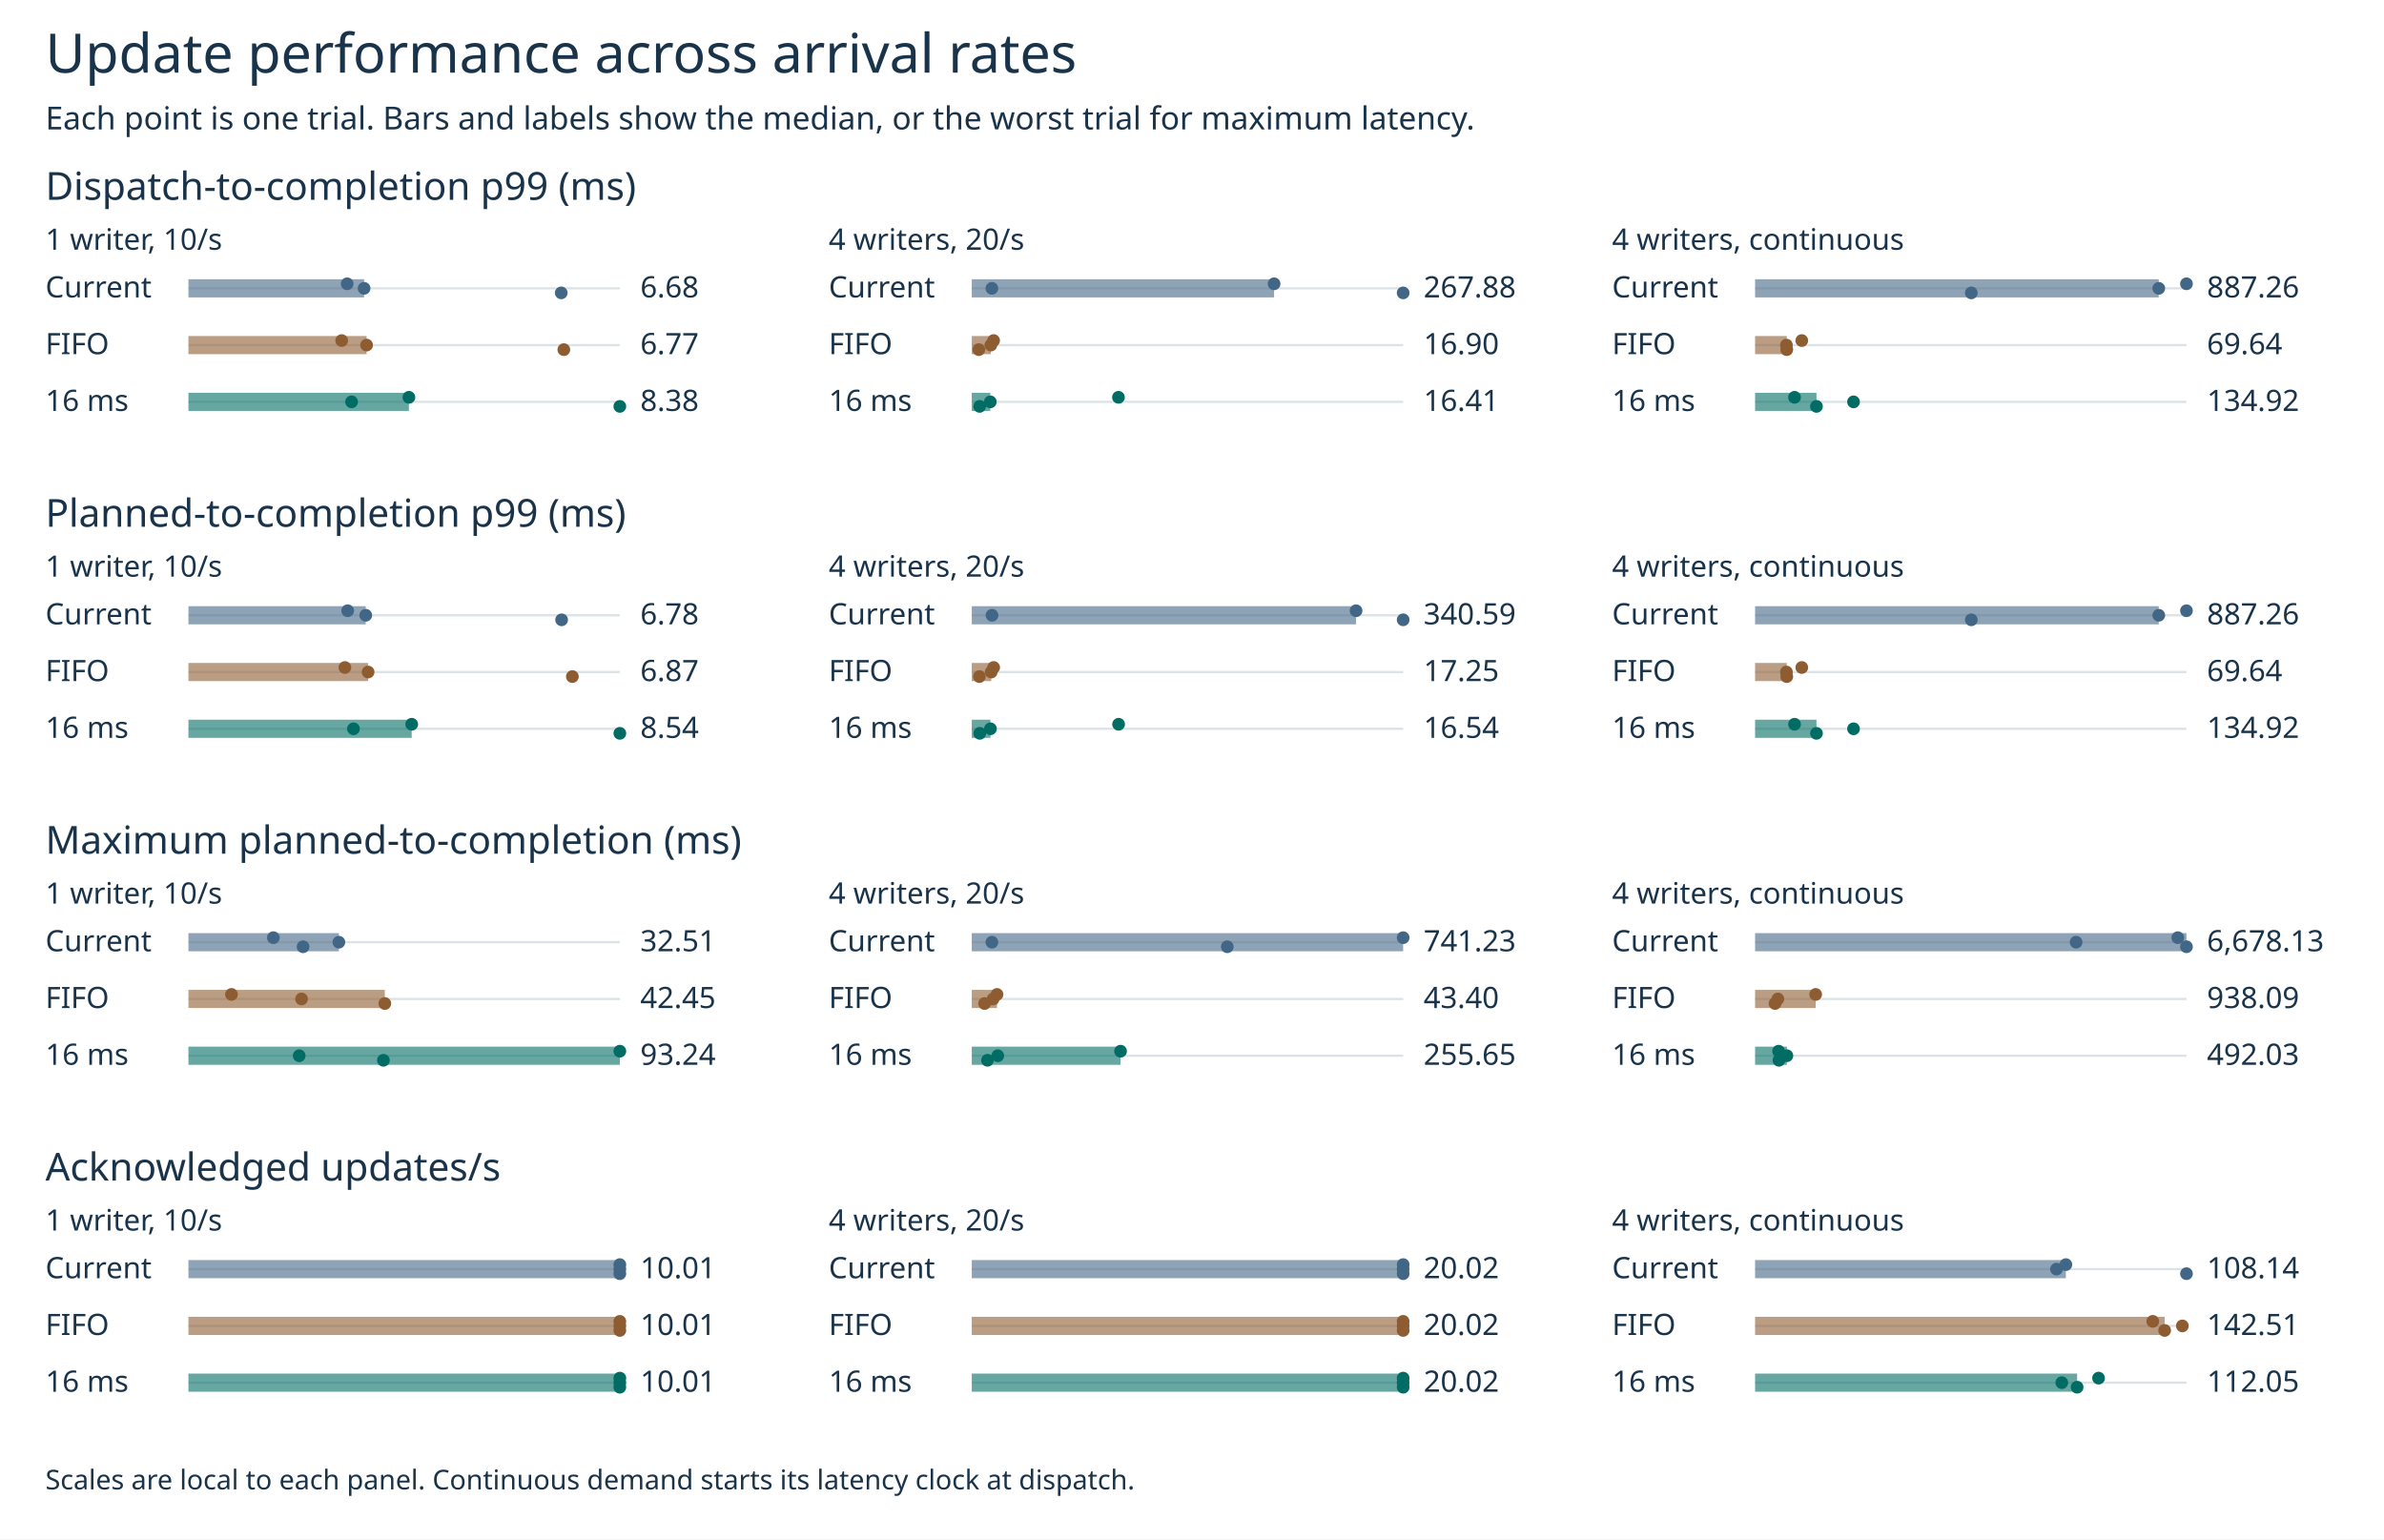
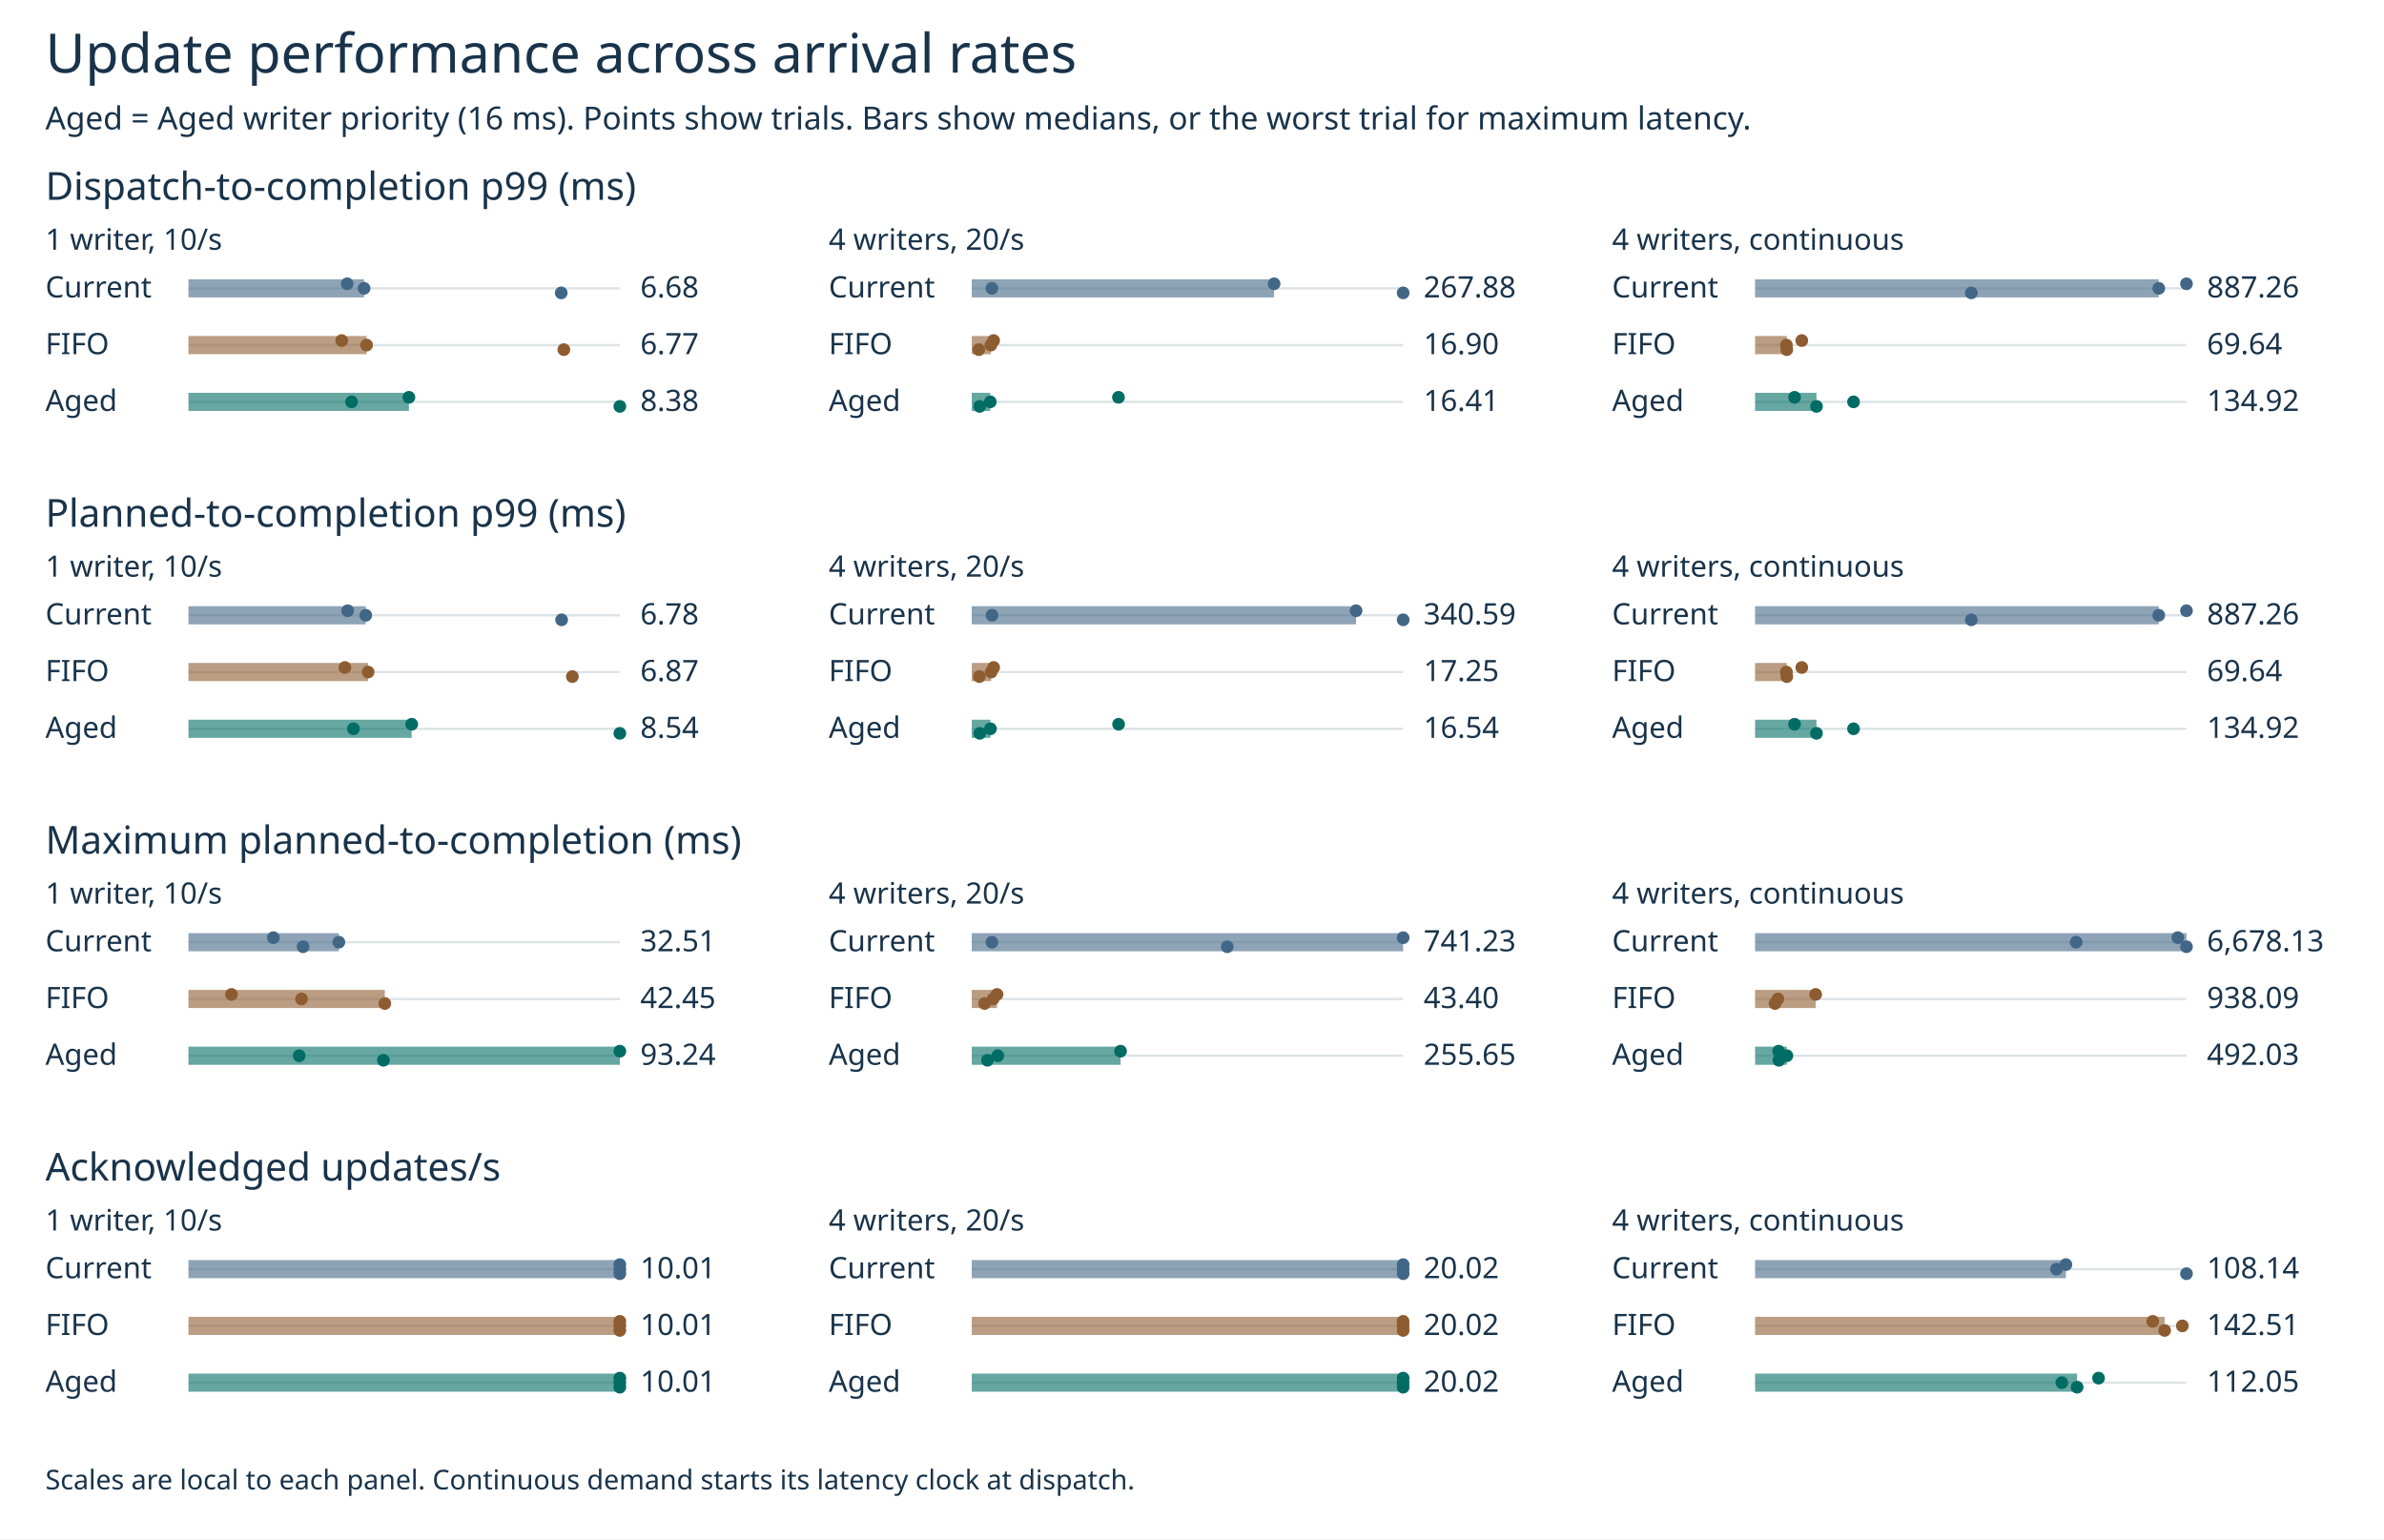
<svg xmlns="http://www.w3.org/2000/svg" viewBox="0 0 1050 678" role="img">
  <rect width="100%" height="100%" fill="#fff" />
  <g font-family="system-ui,sans-serif" fill="#19334a">
    <text x="20" y="32" text-anchor="start" font-size="24">Update performance across arrival rates</text>
-     <text x="20" y="57" text-anchor="start" font-size="14">Each point is one trial. Bars and labels show the median, or the worst trial for maximum latency.</text>
+     <text x="20" y="57" text-anchor="start" font-size="14">Aged = Aged writer priority (16 ms). Points show trials. Bars show medians, or the worst trial for maximum latency.</text>
    <text x="20" y="88" text-anchor="start" font-size="17">Dispatch-to-completion p99 (ms)</text>
    <text x="20" y="110" text-anchor="start" font-size="13">1 writer, 10/s</text>
    <text x="20" y="131" text-anchor="start" font-size="13">Current</text>
    <path d="M83 127h190" stroke="#dce3e6" />
    <rect x="83" y="123" width="77.36" height="8" fill="#426786" opacity=".60" />
    <circle cx="152.90" cy="125" r="2.8" fill="#426786" />
    <circle cx="160.36" cy="127" r="2.8" fill="#426786" />
    <circle cx="247.19" cy="129" r="2.8" fill="#426786" />
    <text x="282" y="131" text-anchor="start" font-size="13">6.68</text>
    <text x="20" y="156" text-anchor="start" font-size="13">FIFO</text>
    <path d="M83 152h190" stroke="#dce3e6" />
    <rect x="83" y="148" width="78.46" height="8" fill="#8e5c31" opacity=".60" />
    <circle cx="150.49" cy="150" r="2.8" fill="#8e5c31" />
    <circle cx="161.46" cy="152" r="2.8" fill="#8e5c31" />
    <circle cx="248.33" cy="154" r="2.8" fill="#8e5c31" />
    <text x="282" y="156" text-anchor="start" font-size="13">6.77</text>
-     <text x="20" y="181" text-anchor="start" font-size="13">16 ms</text>
+     <text x="20" y="181" text-anchor="start" font-size="13">Aged</text>
    <path d="M83 177h190" stroke="#dce3e6" />
    <rect x="83" y="173" width="97.10" height="8" fill="#006c64" opacity=".60" />
    <circle cx="180.10" cy="175" r="2.8" fill="#006c64" />
    <circle cx="154.85" cy="177" r="2.8" fill="#006c64" />
    <circle cx="273.00" cy="179" r="2.8" fill="#006c64" />
    <text x="282" y="181" text-anchor="start" font-size="13">8.38</text>
    <text x="365" y="110" text-anchor="start" font-size="13">4 writers, 20/s</text>
    <text x="365" y="131" text-anchor="start" font-size="13">Current</text>
    <path d="M428 127h190" stroke="#dce3e6" />
    <rect x="428" y="123" width="133.16" height="8" fill="#426786" opacity=".60" />
    <circle cx="561.16" cy="125" r="2.8" fill="#426786" />
    <circle cx="436.86" cy="127" r="2.8" fill="#426786" />
    <circle cx="618.00" cy="129" r="2.8" fill="#426786" />
    <text x="627" y="131" text-anchor="start" font-size="13">267.88</text>
    <text x="365" y="156" text-anchor="start" font-size="13">FIFO</text>
    <path d="M428 152h190" stroke="#dce3e6" />
    <rect x="428" y="148" width="8.40" height="8" fill="#8e5c31" opacity=".60" />
    <circle cx="437.62" cy="150" r="2.8" fill="#8e5c31" />
    <circle cx="436.40" cy="152" r="2.8" fill="#8e5c31" />
    <circle cx="431.11" cy="154" r="2.8" fill="#8e5c31" />
    <text x="627" y="156" text-anchor="start" font-size="13">16.90</text>
-     <text x="365" y="181" text-anchor="start" font-size="13">16 ms</text>
+     <text x="365" y="181" text-anchor="start" font-size="13">Aged</text>
    <path d="M428 177h190" stroke="#dce3e6" />
    <rect x="428" y="173" width="8.16" height="8" fill="#006c64" opacity=".60" />
    <circle cx="492.61" cy="175" r="2.8" fill="#006c64" />
    <circle cx="436.16" cy="177" r="2.8" fill="#006c64" />
    <circle cx="431.47" cy="179" r="2.8" fill="#006c64" />
    <text x="627" y="181" text-anchor="start" font-size="13">16.41</text>
    <text x="710" y="110" text-anchor="start" font-size="13">4 writers, continuous</text>
    <text x="710" y="131" text-anchor="start" font-size="13">Current</text>
    <path d="M773 127h190" stroke="#dce3e6" />
    <rect x="773" y="123" width="177.79" height="8" fill="#426786" opacity=".60" />
    <circle cx="963.00" cy="125" r="2.8" fill="#426786" />
    <circle cx="950.79" cy="127" r="2.8" fill="#426786" />
    <circle cx="868.23" cy="129" r="2.8" fill="#426786" />
    <text x="972" y="131" text-anchor="start" font-size="13">887.26</text>
    <text x="710" y="156" text-anchor="start" font-size="13">FIFO</text>
    <path d="M773 152h190" stroke="#dce3e6" />
    <rect x="773" y="148" width="13.96" height="8" fill="#8e5c31" opacity=".60" />
    <circle cx="793.57" cy="150" r="2.8" fill="#8e5c31" />
    <circle cx="786.81" cy="152" r="2.8" fill="#8e5c31" />
    <circle cx="786.96" cy="154" r="2.8" fill="#8e5c31" />
    <text x="972" y="156" text-anchor="start" font-size="13">69.64</text>
-     <text x="710" y="181" text-anchor="start" font-size="13">16 ms</text>
+     <text x="710" y="181" text-anchor="start" font-size="13">Aged</text>
    <path d="M773 177h190" stroke="#dce3e6" />
    <rect x="773" y="173" width="27.04" height="8" fill="#006c64" opacity=".60" />
    <circle cx="790.38" cy="175" r="2.8" fill="#006c64" />
    <circle cx="816.36" cy="177" r="2.8" fill="#006c64" />
    <circle cx="800.04" cy="179" r="2.8" fill="#006c64" />
    <text x="972" y="181" text-anchor="start" font-size="13">134.92</text>
    <text x="20" y="232" text-anchor="start" font-size="17">Planned-to-completion p99 (ms)</text>
    <text x="20" y="254" text-anchor="start" font-size="13">1 writer, 10/s</text>
    <text x="20" y="275" text-anchor="start" font-size="13">Current</text>
    <path d="M83 271h190" stroke="#dce3e6" />
    <rect x="83" y="267" width="78.09" height="8" fill="#426786" opacity=".60" />
    <circle cx="153.13" cy="269" r="2.8" fill="#426786" />
    <circle cx="161.09" cy="271" r="2.8" fill="#426786" />
    <circle cx="247.36" cy="273" r="2.8" fill="#426786" />
    <text x="282" y="275" text-anchor="start" font-size="13">6.78</text>
    <text x="20" y="300" text-anchor="start" font-size="13">FIFO</text>
    <path d="M83 296h190" stroke="#dce3e6" />
    <rect x="83" y="292" width="79.13" height="8" fill="#8e5c31" opacity=".60" />
    <circle cx="151.90" cy="294" r="2.8" fill="#8e5c31" />
    <circle cx="162.13" cy="296" r="2.8" fill="#8e5c31" />
    <circle cx="252.09" cy="298" r="2.8" fill="#8e5c31" />
    <text x="282" y="300" text-anchor="start" font-size="13">6.87</text>
-     <text x="20" y="325" text-anchor="start" font-size="13">16 ms</text>
+     <text x="20" y="325" text-anchor="start" font-size="13">Aged</text>
    <path d="M83 321h190" stroke="#dce3e6" />
    <rect x="83" y="317" width="98.33" height="8" fill="#006c64" opacity=".60" />
    <circle cx="181.33" cy="319" r="2.8" fill="#006c64" />
    <circle cx="155.68" cy="321" r="2.8" fill="#006c64" />
    <circle cx="273.00" cy="323" r="2.8" fill="#006c64" />
    <text x="282" y="325" text-anchor="start" font-size="13">8.54</text>
    <text x="365" y="254" text-anchor="start" font-size="13">4 writers, 20/s</text>
    <text x="365" y="275" text-anchor="start" font-size="13">Current</text>
    <path d="M428 271h190" stroke="#dce3e6" />
    <rect x="428" y="267" width="169.26" height="8" fill="#426786" opacity=".60" />
    <circle cx="597.26" cy="269" r="2.8" fill="#426786" />
    <circle cx="436.92" cy="271" r="2.8" fill="#426786" />
    <circle cx="618.00" cy="273" r="2.8" fill="#426786" />
    <text x="627" y="275" text-anchor="start" font-size="13">340.59</text>
    <text x="365" y="300" text-anchor="start" font-size="13">FIFO</text>
    <path d="M428 296h190" stroke="#dce3e6" />
    <rect x="428" y="292" width="8.57" height="8" fill="#8e5c31" opacity=".60" />
    <circle cx="437.64" cy="294" r="2.8" fill="#8e5c31" />
    <circle cx="436.57" cy="296" r="2.8" fill="#8e5c31" />
    <circle cx="431.34" cy="298" r="2.8" fill="#8e5c31" />
    <text x="627" y="300" text-anchor="start" font-size="13">17.25</text>
-     <text x="365" y="325" text-anchor="start" font-size="13">16 ms</text>
+     <text x="365" y="325" text-anchor="start" font-size="13">Aged</text>
    <path d="M428 321h190" stroke="#dce3e6" />
    <rect x="428" y="317" width="8.22" height="8" fill="#006c64" opacity=".60" />
    <circle cx="492.67" cy="319" r="2.8" fill="#006c64" />
    <circle cx="436.22" cy="321" r="2.8" fill="#006c64" />
    <circle cx="431.52" cy="323" r="2.8" fill="#006c64" />
    <text x="627" y="325" text-anchor="start" font-size="13">16.54</text>
    <text x="710" y="254" text-anchor="start" font-size="13">4 writers, continuous</text>
    <text x="710" y="275" text-anchor="start" font-size="13">Current</text>
    <path d="M773 271h190" stroke="#dce3e6" />
    <rect x="773" y="267" width="177.79" height="8" fill="#426786" opacity=".60" />
    <circle cx="963.00" cy="269" r="2.8" fill="#426786" />
    <circle cx="950.79" cy="271" r="2.8" fill="#426786" />
    <circle cx="868.23" cy="273" r="2.8" fill="#426786" />
    <text x="972" y="275" text-anchor="start" font-size="13">887.26</text>
    <text x="710" y="300" text-anchor="start" font-size="13">FIFO</text>
    <path d="M773 296h190" stroke="#dce3e6" />
    <rect x="773" y="292" width="13.96" height="8" fill="#8e5c31" opacity=".60" />
    <circle cx="793.57" cy="294" r="2.8" fill="#8e5c31" />
    <circle cx="786.81" cy="296" r="2.8" fill="#8e5c31" />
    <circle cx="786.96" cy="298" r="2.8" fill="#8e5c31" />
    <text x="972" y="300" text-anchor="start" font-size="13">69.64</text>
-     <text x="710" y="325" text-anchor="start" font-size="13">16 ms</text>
+     <text x="710" y="325" text-anchor="start" font-size="13">Aged</text>
    <path d="M773 321h190" stroke="#dce3e6" />
    <rect x="773" y="317" width="27.04" height="8" fill="#006c64" opacity=".60" />
    <circle cx="790.38" cy="319" r="2.8" fill="#006c64" />
    <circle cx="816.36" cy="321" r="2.8" fill="#006c64" />
    <circle cx="800.04" cy="323" r="2.8" fill="#006c64" />
    <text x="972" y="325" text-anchor="start" font-size="13">134.92</text>
    <text x="20" y="376" text-anchor="start" font-size="17">Maximum planned-to-completion (ms)</text>
    <text x="20" y="398" text-anchor="start" font-size="13">1 writer, 10/s</text>
    <text x="20" y="419" text-anchor="start" font-size="13">Current</text>
    <path d="M83 415h190" stroke="#dce3e6" />
    <rect x="83" y="411" width="66.25" height="8" fill="#426786" opacity=".60" />
    <circle cx="120.40" cy="413" r="2.8" fill="#426786" />
    <circle cx="149.25" cy="415" r="2.8" fill="#426786" />
    <circle cx="133.48" cy="417" r="2.8" fill="#426786" />
    <text x="282" y="419" text-anchor="start" font-size="13">32.51</text>
    <text x="20" y="444" text-anchor="start" font-size="13">FIFO</text>
    <path d="M83 440h190" stroke="#dce3e6" />
    <rect x="83" y="436" width="86.49" height="8" fill="#8e5c31" opacity=".60" />
    <circle cx="101.95" cy="438" r="2.8" fill="#8e5c31" />
    <circle cx="132.81" cy="440" r="2.8" fill="#8e5c31" />
    <circle cx="169.49" cy="442" r="2.8" fill="#8e5c31" />
    <text x="282" y="444" text-anchor="start" font-size="13">42.45</text>
-     <text x="20" y="469" text-anchor="start" font-size="13">16 ms</text>
+     <text x="20" y="469" text-anchor="start" font-size="13">Aged</text>
    <path d="M83 465h190" stroke="#dce3e6" />
    <rect x="83" y="461" width="190.00" height="8" fill="#006c64" opacity=".60" />
    <circle cx="273.00" cy="463" r="2.8" fill="#006c64" />
    <circle cx="131.77" cy="465" r="2.8" fill="#006c64" />
    <circle cx="168.86" cy="467" r="2.8" fill="#006c64" />
    <text x="282" y="469" text-anchor="start" font-size="13">93.24</text>
    <text x="365" y="398" text-anchor="start" font-size="13">4 writers, 20/s</text>
    <text x="365" y="419" text-anchor="start" font-size="13">Current</text>
    <path d="M428 415h190" stroke="#dce3e6" />
    <rect x="428" y="411" width="190.00" height="8" fill="#426786" opacity=".60" />
    <circle cx="618.00" cy="413" r="2.8" fill="#426786" />
    <circle cx="436.87" cy="415" r="2.8" fill="#426786" />
    <circle cx="540.54" cy="417" r="2.8" fill="#426786" />
    <text x="627" y="419" text-anchor="start" font-size="13">741.23</text>
    <text x="365" y="444" text-anchor="start" font-size="13">FIFO</text>
    <path d="M428 440h190" stroke="#dce3e6" />
    <rect x="428" y="436" width="11.12" height="8" fill="#8e5c31" opacity=".60" />
    <circle cx="439.12" cy="438" r="2.8" fill="#8e5c31" />
    <circle cx="437.40" cy="440" r="2.8" fill="#8e5c31" />
    <circle cx="433.65" cy="442" r="2.8" fill="#8e5c31" />
    <text x="627" y="444" text-anchor="start" font-size="13">43.40</text>
-     <text x="365" y="469" text-anchor="start" font-size="13">16 ms</text>
+     <text x="365" y="469" text-anchor="start" font-size="13">Aged</text>
    <path d="M428 465h190" stroke="#dce3e6" />
    <rect x="428" y="461" width="65.53" height="8" fill="#006c64" opacity=".60" />
    <circle cx="493.53" cy="463" r="2.8" fill="#006c64" />
    <circle cx="439.45" cy="465" r="2.8" fill="#006c64" />
    <circle cx="434.93" cy="467" r="2.8" fill="#006c64" />
    <text x="627" y="469" text-anchor="start" font-size="13">255.65</text>
    <text x="710" y="398" text-anchor="start" font-size="13">4 writers, continuous</text>
    <text x="710" y="419" text-anchor="start" font-size="13">Current</text>
    <path d="M773 415h190" stroke="#dce3e6" />
    <rect x="773" y="411" width="190.00" height="8" fill="#426786" opacity=".60" />
    <circle cx="959.18" cy="413" r="2.8" fill="#426786" />
    <circle cx="914.39" cy="415" r="2.8" fill="#426786" />
    <circle cx="963.00" cy="417" r="2.8" fill="#426786" />
    <text x="972" y="419" text-anchor="start" font-size="13">6,678.13</text>
    <text x="710" y="444" text-anchor="start" font-size="13">FIFO</text>
    <path d="M773 440h190" stroke="#dce3e6" />
    <rect x="773" y="436" width="26.69" height="8" fill="#8e5c31" opacity=".60" />
    <circle cx="799.69" cy="438" r="2.8" fill="#8e5c31" />
    <circle cx="783.03" cy="440" r="2.8" fill="#8e5c31" />
    <circle cx="781.79" cy="442" r="2.8" fill="#8e5c31" />
    <text x="972" y="444" text-anchor="start" font-size="13">938.09</text>
-     <text x="710" y="469" text-anchor="start" font-size="13">16 ms</text>
+     <text x="710" y="469" text-anchor="start" font-size="13">Aged</text>
    <path d="M773 465h190" stroke="#dce3e6" />
    <rect x="773" y="461" width="14.00" height="8" fill="#006c64" opacity=".60" />
    <circle cx="783.36" cy="463" r="2.8" fill="#006c64" />
    <circle cx="787.00" cy="465" r="2.8" fill="#006c64" />
    <circle cx="783.51" cy="467" r="2.8" fill="#006c64" />
    <text x="972" y="469" text-anchor="start" font-size="13">492.03</text>
    <text x="20" y="520" text-anchor="start" font-size="17">Acknowledged updates/s</text>
    <text x="20" y="542" text-anchor="start" font-size="13">1 writer, 10/s</text>
    <text x="20" y="563" text-anchor="start" font-size="13">Current</text>
    <path d="M83 559h190" stroke="#dce3e6" />
    <rect x="83" y="555" width="190.00" height="8" fill="#426786" opacity=".60" />
    <circle cx="273.00" cy="557" r="2.8" fill="#426786" />
    <circle cx="273.00" cy="559" r="2.8" fill="#426786" />
    <circle cx="272.99" cy="561" r="2.8" fill="#426786" />
    <text x="282" y="563" text-anchor="start" font-size="13">10.01</text>
    <text x="20" y="588" text-anchor="start" font-size="13">FIFO</text>
    <path d="M83 584h190" stroke="#dce3e6" />
    <rect x="83" y="580" width="190.00" height="8" fill="#8e5c31" opacity=".60" />
    <circle cx="273.00" cy="582" r="2.8" fill="#8e5c31" />
    <circle cx="273.00" cy="584" r="2.8" fill="#8e5c31" />
    <circle cx="272.99" cy="586" r="2.8" fill="#8e5c31" />
    <text x="282" y="588" text-anchor="start" font-size="13">10.01</text>
-     <text x="20" y="613" text-anchor="start" font-size="13">16 ms</text>
+     <text x="20" y="613" text-anchor="start" font-size="13">Aged</text>
    <path d="M83 609h190" stroke="#dce3e6" />
    <rect x="83" y="605" width="190.00" height="8" fill="#006c64" opacity=".60" />
    <circle cx="273.00" cy="607" r="2.8" fill="#006c64" />
    <circle cx="273.00" cy="609" r="2.8" fill="#006c64" />
    <circle cx="272.99" cy="611" r="2.8" fill="#006c64" />
    <text x="282" y="613" text-anchor="start" font-size="13">10.01</text>
    <text x="365" y="542" text-anchor="start" font-size="13">4 writers, 20/s</text>
    <text x="365" y="563" text-anchor="start" font-size="13">Current</text>
    <path d="M428 559h190" stroke="#dce3e6" />
    <rect x="428" y="555" width="190.00" height="8" fill="#426786" opacity=".60" />
    <circle cx="618.00" cy="557" r="2.8" fill="#426786" />
    <circle cx="617.98" cy="559" r="2.8" fill="#426786" />
    <circle cx="618.00" cy="561" r="2.8" fill="#426786" />
    <text x="627" y="563" text-anchor="start" font-size="13">20.02</text>
    <text x="365" y="588" text-anchor="start" font-size="13">FIFO</text>
    <path d="M428 584h190" stroke="#dce3e6" />
    <rect x="428" y="580" width="189.99" height="8" fill="#8e5c31" opacity=".60" />
    <circle cx="617.99" cy="582" r="2.8" fill="#8e5c31" />
    <circle cx="617.99" cy="584" r="2.8" fill="#8e5c31" />
    <circle cx="618.00" cy="586" r="2.8" fill="#8e5c31" />
    <text x="627" y="588" text-anchor="start" font-size="13">20.02</text>
-     <text x="365" y="613" text-anchor="start" font-size="13">16 ms</text>
+     <text x="365" y="613" text-anchor="start" font-size="13">Aged</text>
    <path d="M428 609h190" stroke="#dce3e6" />
    <rect x="428" y="605" width="189.99" height="8" fill="#006c64" opacity=".60" />
    <circle cx="617.99" cy="607" r="2.8" fill="#006c64" />
    <circle cx="617.98" cy="609" r="2.8" fill="#006c64" />
    <circle cx="618.00" cy="611" r="2.8" fill="#006c64" />
    <text x="627" y="613" text-anchor="start" font-size="13">20.02</text>
    <text x="710" y="542" text-anchor="start" font-size="13">4 writers, continuous</text>
    <text x="710" y="563" text-anchor="start" font-size="13">Current</text>
    <path d="M773 559h190" stroke="#dce3e6" />
    <rect x="773" y="555" width="136.89" height="8" fill="#426786" opacity=".60" />
    <circle cx="909.89" cy="557" r="2.8" fill="#426786" />
    <circle cx="905.75" cy="559" r="2.8" fill="#426786" />
    <circle cx="963.00" cy="561" r="2.8" fill="#426786" />
    <text x="972" y="563" text-anchor="start" font-size="13">108.14</text>
    <text x="710" y="588" text-anchor="start" font-size="13">FIFO</text>
    <path d="M773 584h190" stroke="#dce3e6" />
    <rect x="773" y="580" width="180.39" height="8" fill="#8e5c31" opacity=".60" />
    <circle cx="948.16" cy="582" r="2.8" fill="#8e5c31" />
    <circle cx="961.19" cy="584" r="2.8" fill="#8e5c31" />
    <circle cx="953.39" cy="586" r="2.8" fill="#8e5c31" />
    <text x="972" y="588" text-anchor="start" font-size="13">142.51</text>
-     <text x="710" y="613" text-anchor="start" font-size="13">16 ms</text>
+     <text x="710" y="613" text-anchor="start" font-size="13">Aged</text>
    <path d="M773 609h190" stroke="#dce3e6" />
    <rect x="773" y="605" width="141.84" height="8" fill="#006c64" opacity=".60" />
    <circle cx="924.28" cy="607" r="2.8" fill="#006c64" />
    <circle cx="908.09" cy="609" r="2.8" fill="#006c64" />
    <circle cx="914.84" cy="611" r="2.8" fill="#006c64" />
    <text x="972" y="613" text-anchor="start" font-size="13">112.05</text>
    <text x="20" y="656" text-anchor="start" font-size="12">Scales are local to each panel. Continuous demand starts its latency clock at dispatch.</text>
  </g>
</svg>
